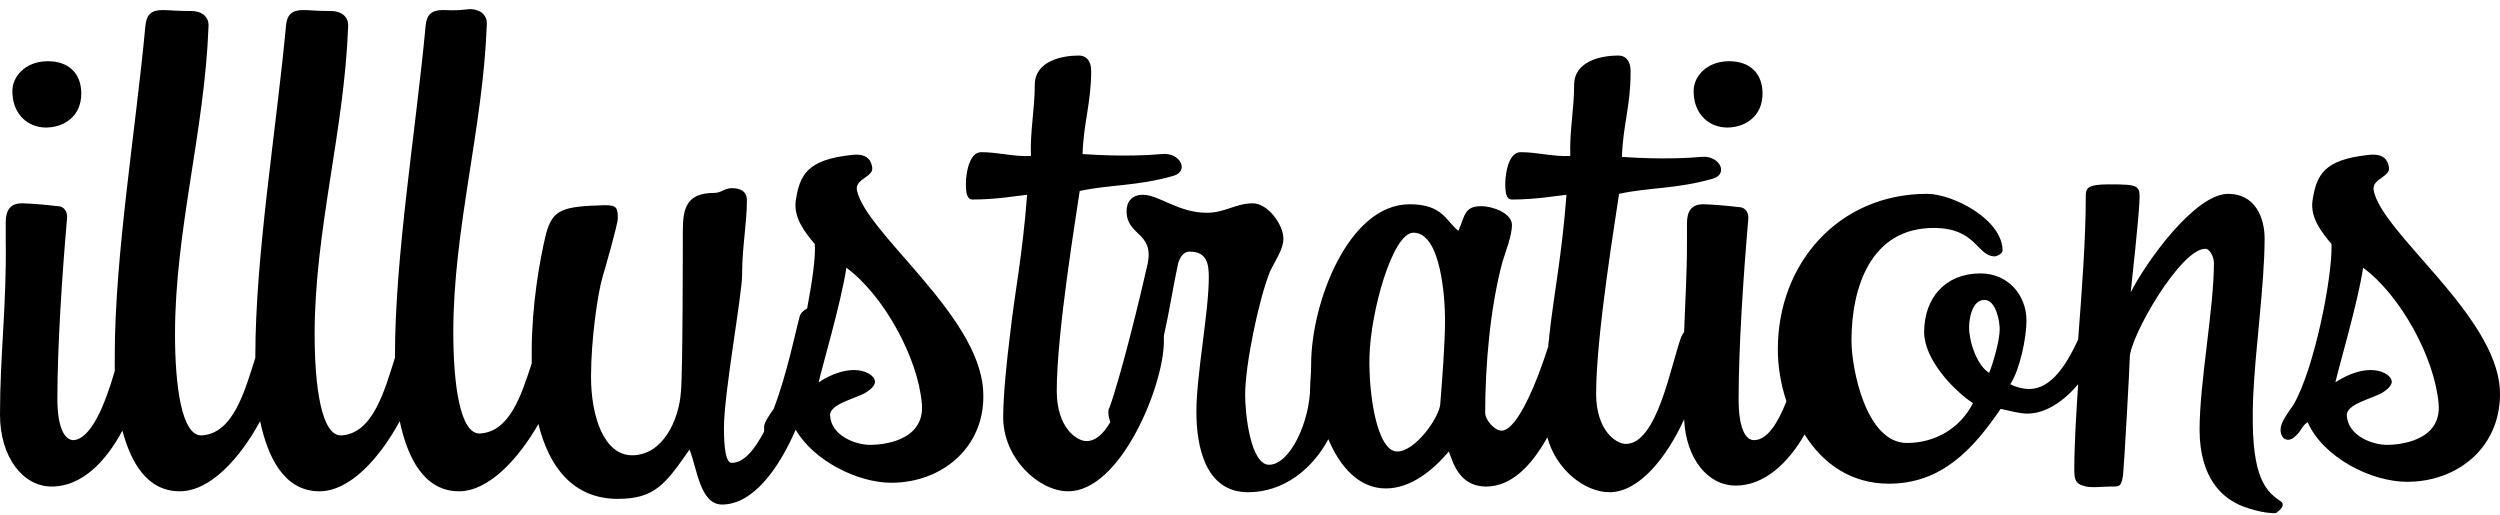
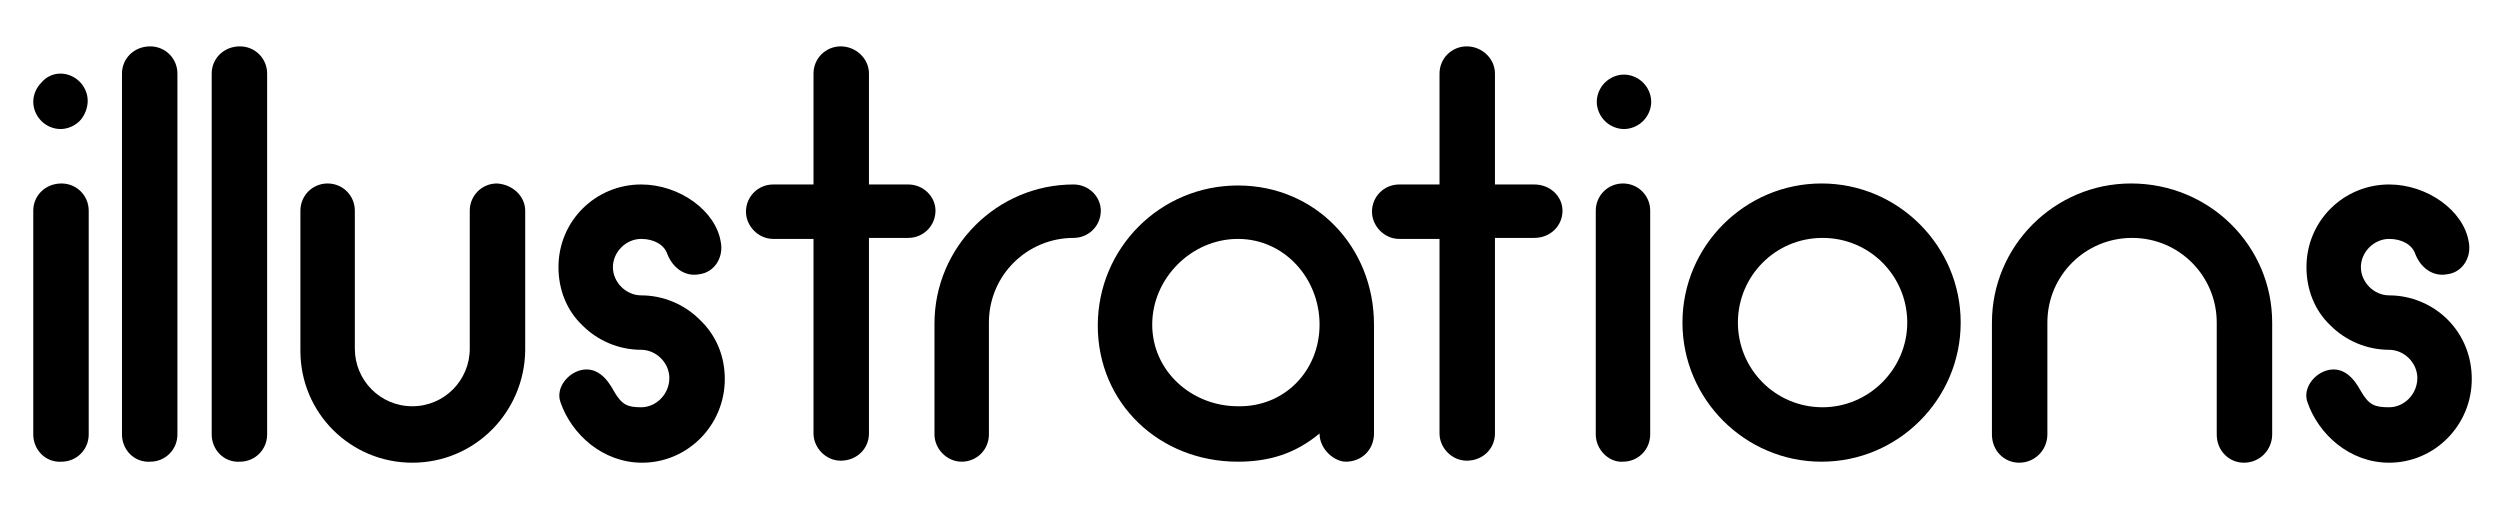
- <svg xmlns="http://www.w3.org/2000/svg" width="248" height="51" viewBox="0 0 248 51" fill="none">
-   <path d="M4.554 12.651C6.262 12.651 8.064 11.617 8.064 9.268C8.064 7.389 6.926 6.073 4.744 6.073C2.467 6.073 1.138 7.671 1.233 9.174V9.268C1.328 11.429 2.846 12.651 4.554 12.651Z" fill="black" />
-   <path d="M85.002 18.853C84.813 17.726 86.71 17.538 86.52 16.598C86.331 15.282 85.192 15.282 84.433 15.376C80.164 15.846 79.31 17.256 78.931 19.981C78.741 21.578 79.784 22.988 80.828 24.209C80.923 25.619 80.543 28.062 80.069 30.599C79.69 30.787 79.405 31.069 79.31 31.445C78.931 32.854 78.077 37.083 76.749 40.56C76.369 41.124 75.8 41.875 75.8 42.345C75.8 42.533 75.8 42.721 75.8 42.815C74.851 44.6 73.808 45.916 72.575 45.916C72.005 45.916 71.816 44.412 71.816 42.439C71.816 38.962 73.618 29.284 73.618 27.216C73.618 24.491 74.092 22.142 74.092 19.887C74.092 18.947 73.428 18.665 72.575 18.665C71.91 18.665 71.531 19.135 70.867 19.135C68.116 19.135 67.736 20.639 67.736 22.894C67.736 23.834 67.736 37.177 67.546 38.868C67.357 41.687 65.744 45.164 62.708 45.164C59.957 45.164 58.629 41.406 58.629 37.365C58.629 33.7 59.293 29.096 59.767 27.498C60.052 26.558 61.285 22.236 61.285 21.672C61.285 20.639 61.19 20.357 60.052 20.357C55.688 20.451 54.834 20.826 54.17 23.176C53.506 25.901 52.747 30.411 52.747 34.828C52.747 35.204 52.747 35.673 52.747 36.049C51.703 39.244 50.565 42.815 47.624 43.003C45.632 43.097 44.968 38.117 44.968 32.948C44.968 22.706 47.909 12.745 48.288 2.503C48.383 1.563 47.719 0.905 46.581 0.905C45.063 1.093 44.588 0.999 43.924 0.999C42.786 0.999 42.311 1.469 42.217 2.597C41.268 12.839 39.181 25.337 39.181 35.297C39.181 35.392 39.181 35.392 39.181 35.486C38.137 38.774 36.999 43.003 33.868 43.191C31.876 43.285 31.212 38.304 31.212 33.136C31.212 22.894 34.153 12.933 34.532 2.691C34.627 1.751 33.963 1.093 32.825 1.093C31.307 1.093 30.832 0.999 30.073 0.999C28.935 0.999 28.461 1.469 28.366 2.597C27.417 12.839 25.33 25.337 25.33 35.297C25.33 35.392 25.33 35.392 25.33 35.486C24.286 38.774 23.148 43.003 20.017 43.191C18.025 43.285 17.361 38.304 17.361 33.136C17.361 22.894 20.302 12.933 20.681 2.691C20.776 1.751 20.112 1.093 18.974 1.093C17.361 1.093 16.887 0.999 16.128 0.999C14.989 0.999 14.515 1.469 14.42 2.597C13.471 12.839 11.384 25.337 11.384 35.297C11.384 35.767 11.384 36.237 11.384 36.801C10.435 40.09 9.013 43.661 7.21 43.661C6.356 43.567 5.692 42.345 5.692 39.526C5.692 34.358 6.166 27.216 6.641 21.766C6.736 21.108 6.451 20.451 5.692 20.451C5.028 20.357 2.941 20.169 2.182 20.169C1.044 20.169 0.569 20.826 0.569 22.048V23.927C0.664 30.223 0 35.204 0 41.124C0 45.352 2.277 48.265 5.123 48.265C8.159 48.265 10.53 45.728 12.143 42.721C12.997 45.916 14.61 48.735 17.835 48.735C20.871 48.735 23.812 45.446 25.804 41.781C26.563 45.352 28.176 48.735 31.686 48.735C34.722 48.735 37.663 45.446 39.655 41.781C40.414 45.352 42.027 48.735 45.537 48.735C48.478 48.735 51.419 45.54 53.411 42.063C54.455 46.292 56.826 49.487 61.285 49.487C64.985 49.487 66.029 47.983 68.4 44.6C69.159 46.48 69.444 50.05 71.626 50.05C74.662 50.05 77.223 46.574 78.931 42.627C80.733 45.728 85.097 47.889 88.418 47.889C93.54 47.889 97.904 44.224 97.525 38.68C97.051 31.163 85.856 23.082 85.002 18.853ZM86.331 44.13C84.813 44.13 82.441 43.191 82.346 41.218C82.251 40.09 84.907 39.526 85.856 38.962C86.615 38.492 86.805 38.117 86.805 37.835C86.71 37.177 85.761 36.707 84.718 36.707C83.864 36.707 82.631 36.989 81.208 37.929C81.492 36.613 83.484 29.847 83.959 26.558C87.659 29.284 91.074 35.486 91.453 40.09C91.738 43.755 87.564 44.13 86.331 44.13Z" fill="black" />
-   <path d="M171.333 12.651C173.041 12.651 174.843 11.617 174.843 9.268C174.843 7.389 173.705 6.073 171.523 6.073C169.246 6.073 167.918 7.671 168.013 9.174V9.268C168.107 11.429 169.625 12.651 171.333 12.651Z" fill="black" />
-   <path d="M226.167 49.675C224.459 48.547 223.226 46.762 223.511 39.432C223.7 34.734 224.649 28.25 224.649 23.646C224.649 21.578 223.7 19.229 221.044 19.229C217.724 19.229 212.885 25.995 211.367 29.002C211.557 27.216 212.126 21.954 212.221 20.169C212.316 18.383 212.316 18.289 209.185 18.289C207.098 18.289 206.909 18.665 206.909 19.417C206.909 23.739 206.529 28.72 206.15 33.7C205.011 36.143 203.493 38.587 201.311 38.587C200.647 38.587 199.983 38.398 199.414 38.117C200.363 36.707 201.027 33.512 201.027 31.821C201.027 29.19 199.129 27.122 196.473 27.122C192.963 27.122 190.876 29.566 190.876 32.948C190.876 35.58 193.627 38.587 195.714 39.996C194.481 42.439 192.014 43.943 189.168 43.943C185.089 43.943 183.666 36.519 183.666 33.794C183.666 28.532 185.563 22.612 191.824 22.612C196.094 22.612 196.094 25.431 197.896 25.431C198.086 25.431 198.655 25.149 198.655 24.867C198.655 21.766 193.722 19.229 191.16 19.229C182.432 19.229 176.361 26.089 176.361 34.64C176.361 36.331 176.645 38.117 177.215 39.808C176.361 41.969 175.317 43.661 173.989 43.661C173.135 43.661 172.471 42.439 172.471 39.62C172.471 34.452 172.946 27.31 173.42 21.86C173.515 21.202 173.23 20.545 172.471 20.545C171.807 20.451 169.72 20.263 168.961 20.263C167.823 20.263 167.348 20.921 167.348 22.142V24.021C167.348 27.31 167.159 30.129 167.064 32.948C166.969 33.042 166.874 33.23 166.779 33.418C165.736 36.237 164.407 44.037 161.277 44.037C160.328 44.037 158.336 42.721 158.336 39.056C158.336 33.136 160.328 21.296 160.613 19.229C163.648 18.571 166.305 18.759 169.91 17.726C171.523 17.256 170.574 15.376 168.771 15.564C167.728 15.658 164.882 15.846 160.897 15.564C160.992 12.463 161.751 10.49 161.751 7.295V7.013C161.751 6.168 161.372 5.51 160.518 5.51C158.81 5.51 156.154 6.074 156.154 8.423C156.154 10.866 155.68 13.027 155.774 15.47C154.067 15.564 152.549 15.095 150.841 15.095C149.608 15.095 149.323 17.35 149.323 18.195C149.323 19.135 149.418 19.793 149.987 19.793C152.359 19.793 154.446 19.417 155.395 19.323C154.921 25.525 154.162 29.002 153.687 33.324C153.687 33.606 153.592 33.982 153.592 34.358C152.549 37.647 150.557 42.721 148.944 42.721C148.28 42.721 147.331 41.687 147.331 40.936C147.331 36.331 147.805 30.599 149.039 25.995C149.323 25.055 149.987 23.364 149.987 22.33C149.987 21.108 147.995 20.451 146.952 20.451C145.244 20.451 145.339 21.39 144.675 22.894C143.441 21.954 143.157 20.263 139.836 20.263C133.765 20.263 130.065 30.035 130.065 36.143C130.065 37.177 129.97 37.741 129.97 38.305C129.97 41.781 127.978 46.104 125.891 46.104C124.088 46.104 123.519 41.218 123.519 39.15C123.519 36.237 124.847 29.753 125.986 26.934C126.46 25.901 127.314 24.773 127.314 23.646C127.314 22.33 125.796 20.169 124.278 20.169C122.57 20.169 121.527 21.108 119.724 21.108C116.878 21.108 114.981 19.323 113.368 19.323C112.325 19.323 111.755 19.981 111.755 20.921C111.755 23.458 114.507 22.988 113.842 26.183C113.178 29.19 111.186 37.365 110.048 40.466C109.953 40.56 109.953 40.748 109.953 40.936C109.953 41.312 110.048 41.593 110.143 41.875C109.478 43.003 108.72 43.755 107.771 43.755C106.822 43.755 104.83 42.439 104.83 38.774C104.83 32.854 106.822 21.015 107.107 18.947C110.143 18.289 112.799 18.477 116.404 17.444C118.017 16.974 117.068 15.095 115.265 15.282C114.222 15.376 111.376 15.564 107.391 15.282C107.486 12.181 108.245 10.208 108.245 7.013V7.013C108.245 6.168 107.866 5.51 107.012 5.51C105.304 5.51 102.648 6.074 102.648 8.423C102.648 10.866 102.174 13.027 102.268 15.47C100.561 15.564 99.043 15.095 97.335 15.095C96.102 15.095 95.817 17.35 95.817 18.195C95.817 19.135 95.912 19.793 96.481 19.793C98.853 19.793 100.94 19.417 101.889 19.323C101.415 25.525 100.656 29.002 100.181 33.324C99.897 35.58 99.517 39.15 99.517 41.406C99.517 45.446 103.027 48.735 105.968 48.735C111.186 48.735 115.455 38.211 115.455 33.888C115.455 33.7 115.455 33.512 115.455 33.324C116.024 30.787 116.404 28.25 116.878 26.089C116.973 25.807 117.258 24.961 118.017 24.961C119.724 24.961 119.914 26.183 119.914 27.498C119.914 30.975 118.681 37.177 118.681 40.842C118.681 44.413 119.629 48.829 123.804 48.829C127.314 48.829 130.16 46.574 131.773 43.567C132.911 46.292 134.808 48.453 137.465 48.453C140.026 48.453 142.208 46.574 143.726 44.788C144.106 45.728 144.675 48.265 147.426 48.265C149.987 48.265 151.98 46.104 153.498 43.379C154.351 46.574 157.197 48.829 159.664 48.829C162.605 48.829 165.356 45.352 167.064 41.593C167.253 45.54 169.435 48.171 172.187 48.171C175.033 48.171 177.404 45.916 179.017 43.097C180.82 46.01 183.666 47.983 187.366 47.983C192.583 47.983 195.714 44.6 198.465 40.56C199.414 40.748 200.268 41.03 201.122 41.03C202.924 41.03 204.727 39.808 206.15 38.117C205.96 41.124 205.77 44.037 205.77 46.668C205.77 47.607 205.96 47.983 206.624 48.171C207.288 48.453 208.521 48.265 209.28 48.265C210.229 48.265 210.419 48.359 210.608 47.138C210.703 46.292 211.273 36.237 211.273 35.486C211.273 33.418 216.301 24.679 218.767 24.679C219.242 24.679 219.621 25.525 219.621 26.089C219.621 30.599 218.198 37.929 218.198 42.627C218.198 47.607 220.665 49.299 221.708 49.863C222.467 50.333 224.649 50.99 225.787 50.896C226.167 50.614 226.831 50.051 226.167 49.675ZM142.872 40.09C142.777 41.406 140.406 44.788 138.603 44.788C136.611 44.788 135.757 39.15 135.852 35.392C135.947 30.975 138.129 23.082 140.216 23.082C142.967 23.082 143.347 29.66 143.347 31.727C143.347 34.076 143.062 37.741 142.872 40.09ZM197.327 36.989C196.094 36.237 195.335 33.888 195.335 32.479C195.335 31.633 195.619 29.753 196.853 29.753C197.991 29.753 198.37 31.821 198.37 32.666C198.37 33.794 197.706 36.049 197.327 36.989Z" fill="black" />
-   <path d="M247.986 38.586C247.512 31.163 236.222 23.082 235.463 18.853C235.274 17.726 237.171 17.538 236.981 16.598C236.792 15.282 235.653 15.282 234.894 15.376C230.625 15.846 229.771 17.256 229.392 19.981C229.202 21.578 230.246 22.988 231.289 24.209C231.384 27.498 229.582 36.613 227.494 40.184C227.02 40.842 226.356 41.781 226.261 42.345C226.071 43.473 226.925 44.036 227.684 43.285C228.348 42.721 228.253 42.345 228.917 41.875C230.435 45.352 235.179 47.795 238.784 47.795C244.002 47.795 248.271 44.13 247.986 38.586ZM236.792 44.13C235.274 44.13 232.902 43.191 232.807 41.218C232.712 40.09 235.369 39.526 236.317 38.962C237.076 38.492 237.266 38.117 237.266 37.835C237.171 37.177 236.222 36.707 235.179 36.707C234.325 36.707 233.092 36.989 231.669 37.929C231.953 36.613 233.946 29.847 234.42 26.558C238.12 29.284 241.535 35.485 241.914 40.09C242.199 43.755 238.025 44.13 236.792 44.13Z" fill="black" />
+ <svg xmlns="http://www.w3.org/2000/svg" width="248" height="51">
+   <style type="text/css">.st0{fill:black;}</style>
+   <g>
+     <rect x="-1" y="-1" width="64" height="14.75" id="canvas_background" fill="none" />
+   </g>
+   <g>
+     <path class="st0" d="m4.1,12c-0.5,-0.5 -0.8,-1.2 -0.8,-1.9s0.3,-1.4 0.8,-1.9c0.5,-0.6 1.2,-0.9 1.9,-0.9s1.4,0.3 1.9,0.8c0.5,0.5 0.8,1.2 0.8,1.9s-0.3,1.5 -0.8,2c-0.5,0.5 -1.2,0.8 -1.9,0.8s-1.4,-0.3 -1.9,-0.8zm-0.8,31.1l0,-22.2c0,-1.5 1.2,-2.7 2.8,-2.7c1.5,0 2.7,1.2 2.7,2.7l0,22.2c0,1.5 -1.2,2.7 -2.7,2.7c-1.6,0.1 -2.8,-1.2 -2.8,-2.7z" id="svg_1" />
+     <path class="st0" d="m12.1,43.1l0,-35.8c0,-1.5 1.2,-2.7 2.8,-2.7c1.5,0 2.7,1.2 2.7,2.7l0,35.8c0,1.5 -1.2,2.7 -2.7,2.7c-1.6,0.1 -2.8,-1.2 -2.8,-2.7z" id="svg_2" />
+     <path class="st0" d="m21,43.1l0,-35.8c0,-1.5 1.2,-2.7 2.8,-2.7c1.5,0 2.7,1.2 2.7,2.7l0,35.8c0,1.5 -1.2,2.7 -2.7,2.7c-1.6,0.1 -2.8,-1.2 -2.8,-2.7z" id="svg_3" />
+     <path class="st0" d="m52.1,20.9l0,13.8l0,0.1c-0.1,6.1 -5,11.1 -11.2,11.1c-6.1,0 -11.1,-4.9 -11.1,-11.1l0,-0.1l0,-13.8c0,-1.5 1.2,-2.7 2.7,-2.7c1.5,0 2.7,1.2 2.7,2.7l0,13.7c0,3.1 2.5,5.7 5.7,5.7c3.2,0 5.7,-2.6 5.7,-5.7l0,-13.7c0,-1.5 1.2,-2.7 2.7,-2.7c1.6,0.1 2.8,1.3 2.8,2.7z" id="svg_4" />
+     <path class="st0" d="m71.9,37.6c0,4.6 -3.7,8.3 -8.2,8.3c-3.9,0 -7,-2.8 -8.1,-6c-0.5,-1.4 0.7,-2.9 2.1,-3.2c1.5,-0.3 2.5,0.8 3.2,2.1c0.8,1.4 1.4,1.6 2.7,1.6c1.5,0 2.8,-1.3 2.8,-2.9c0,-1.5 -1.3,-2.8 -2.8,-2.8c-2.2,0 -4.3,-0.9 -5.8,-2.4c-1.6,-1.5 -2.4,-3.6 -2.4,-5.8c0,-4.6 3.7,-8.2 8.2,-8.2c3.8,0 7.4,2.6 7.9,5.7c0.3,1.5 -0.6,3 -2.1,3.2c-1.5,0.3 -2.7,-0.7 -3.2,-2c-0.3,-0.9 -1.3,-1.5 -2.6,-1.5c-1.5,0 -2.8,1.3 -2.8,2.8c0,1.5 1.3,2.8 2.8,2.8c2.2,0 4.3,0.9 5.8,2.4c1.7,1.6 2.5,3.7 2.5,5.9z" id="svg_5" />
+     <path class="st0" d="m92.8,20.9c0,1.5 -1.2,2.7 -2.7,2.7l-3.9,0l0,19.4c0,1.5 -1.2,2.7 -2.8,2.7c-1.5,0 -2.7,-1.3 -2.7,-2.7l0,-19.3l-4,0c-1.5,0 -2.7,-1.3 -2.7,-2.7c0,-1.5 1.2,-2.7 2.7,-2.7l4,0l0,-11c0,-1.5 1.2,-2.7 2.7,-2.7c1.5,0 2.8,1.2 2.8,2.7l0,11l3.9,0c1.5,0 2.7,1.2 2.7,2.6z" id="svg_6" />
+     <path class="st0" d="m109.2,20.9c0,1.5 -1.2,2.7 -2.7,2.7c-4.6,0 -8.4,3.7 -8.4,8.4l0,11.1c0,1.5 -1.2,2.7 -2.7,2.7c-1.5,0 -2.7,-1.3 -2.7,-2.7l0,-11c0,-7.6 6.2,-13.8 13.8,-13.8c1.5,0 2.7,1.2 2.7,2.6z" id="svg_7" />
+     <path class="st0" d="m136.3,32.2l0,10.8c0,1.6 -1.2,2.8 -2.8,2.8c-1.1,0 -2.6,-1.2 -2.6,-2.8c-2.4,2 -5,2.8 -8.1,2.8c-7.8,0 -13.9,-5.8 -13.9,-13.5s6.2,-13.9 13.9,-13.9s13.5,6.1 13.5,13.8zm-5.4,0c0,-4.6 -3.5,-8.5 -8.1,-8.5c-4.6,0 -8.5,3.9 -8.5,8.5c0,4.6 3.9,8.1 8.5,8.1c4.6,0.1 8.1,-3.5 8.1,-8.1z" id="svg_8" />
+     <path class="st0" d="m155,20.9c0,1.5 -1.2,2.7 -2.8,2.7l-3.9,0l0,19.4c0,1.5 -1.2,2.7 -2.8,2.7c-1.5,0 -2.7,-1.3 -2.7,-2.7l0,-19.3l-4,0c-1.5,0 -2.7,-1.3 -2.7,-2.7c0,-1.5 1.2,-2.7 2.7,-2.7l4,0l0,-11c0,-1.5 1.2,-2.7 2.7,-2.7c1.5,0 2.8,1.2 2.8,2.7l0,11l3.9,0c1.6,0 2.8,1.2 2.8,2.6z" id="svg_9" />
+     <path class="st0" d="m159.2,12c-0.5,-0.5 -0.8,-1.2 -0.8,-1.9s0.3,-1.4 0.8,-1.9c0.5,-0.5 1.2,-0.8 1.9,-0.8s1.4,0.3 1.9,0.8s0.8,1.2 0.8,1.9s-0.3,1.4 -0.8,1.9c-0.5,0.5 -1.2,0.8 -1.9,0.8s-1.4,-0.3 -1.9,-0.8zm-0.9,31.1l0,-22.2c0,-1.5 1.2,-2.7 2.7,-2.7c1.5,0 2.7,1.2 2.7,2.7l0,22.2c0,1.5 -1.2,2.7 -2.7,2.7c-1.4,0.1 -2.7,-1.2 -2.7,-2.7z" id="svg_10" />
+     <path class="st0" d="m166.9,32c0,-7.6 6.2,-13.8 13.8,-13.8c7.6,0 13.8,6.2 13.8,13.8c0,7.6 -6.2,13.8 -13.8,13.8c-7.6,0 -13.8,-6.2 -13.8,-13.8zm5.5,0c0,4.6 3.7,8.4 8.4,8.4c4.6,0 8.4,-3.8 8.4,-8.4c0,-4.6 -3.7,-8.4 -8.4,-8.4c-4.7,0 -8.4,3.8 -8.4,8.4z" id="svg_11" />
+     <path class="st0" d="m225.4,32l0,11.1c0,1.5 -1.2,2.8 -2.8,2.8c-1.5,0 -2.7,-1.2 -2.7,-2.8l0,-11.1c0,-4.6 -3.7,-8.4 -8.4,-8.4c-4.6,0 -8.4,3.7 -8.4,8.4l0,11.1c0,1.5 -1.2,2.8 -2.8,2.8c-1.5,0 -2.7,-1.2 -2.7,-2.8l0,-11.1c0,-7.6 6.2,-13.8 13.8,-13.8c7.8,0 14,6.2 14,13.8z" id="svg_12" />
+     <path class="st0" d="m245.2,37.6c0,4.6 -3.7,8.3 -8.2,8.3c-3.9,0 -7,-2.8 -8.1,-6c-0.5,-1.4 0.7,-2.9 2.1,-3.2c1.5,-0.3 2.5,0.8 3.2,2.1c0.8,1.4 1.4,1.6 2.8,1.6c1.5,0 2.8,-1.3 2.8,-2.9c0,-1.5 -1.3,-2.8 -2.8,-2.8c-2.2,0 -4.3,-0.9 -5.8,-2.4c-1.6,-1.5 -2.4,-3.6 -2.4,-5.8c0,-4.6 3.7,-8.2 8.2,-8.2c3.8,0 7.4,2.6 7.9,5.7c0.3,1.5 -0.6,3 -2.1,3.2c-1.5,0.3 -2.7,-0.7 -3.2,-2c-0.3,-0.9 -1.3,-1.5 -2.6,-1.5c-1.5,0 -2.8,1.3 -2.8,2.8c0,1.5 1.3,2.8 2.8,2.8c2.2,0 4.3,0.9 5.8,2.4c1.6,1.6 2.4,3.7 2.4,5.9z" id="svg_13" />
+   </g>
</svg>
